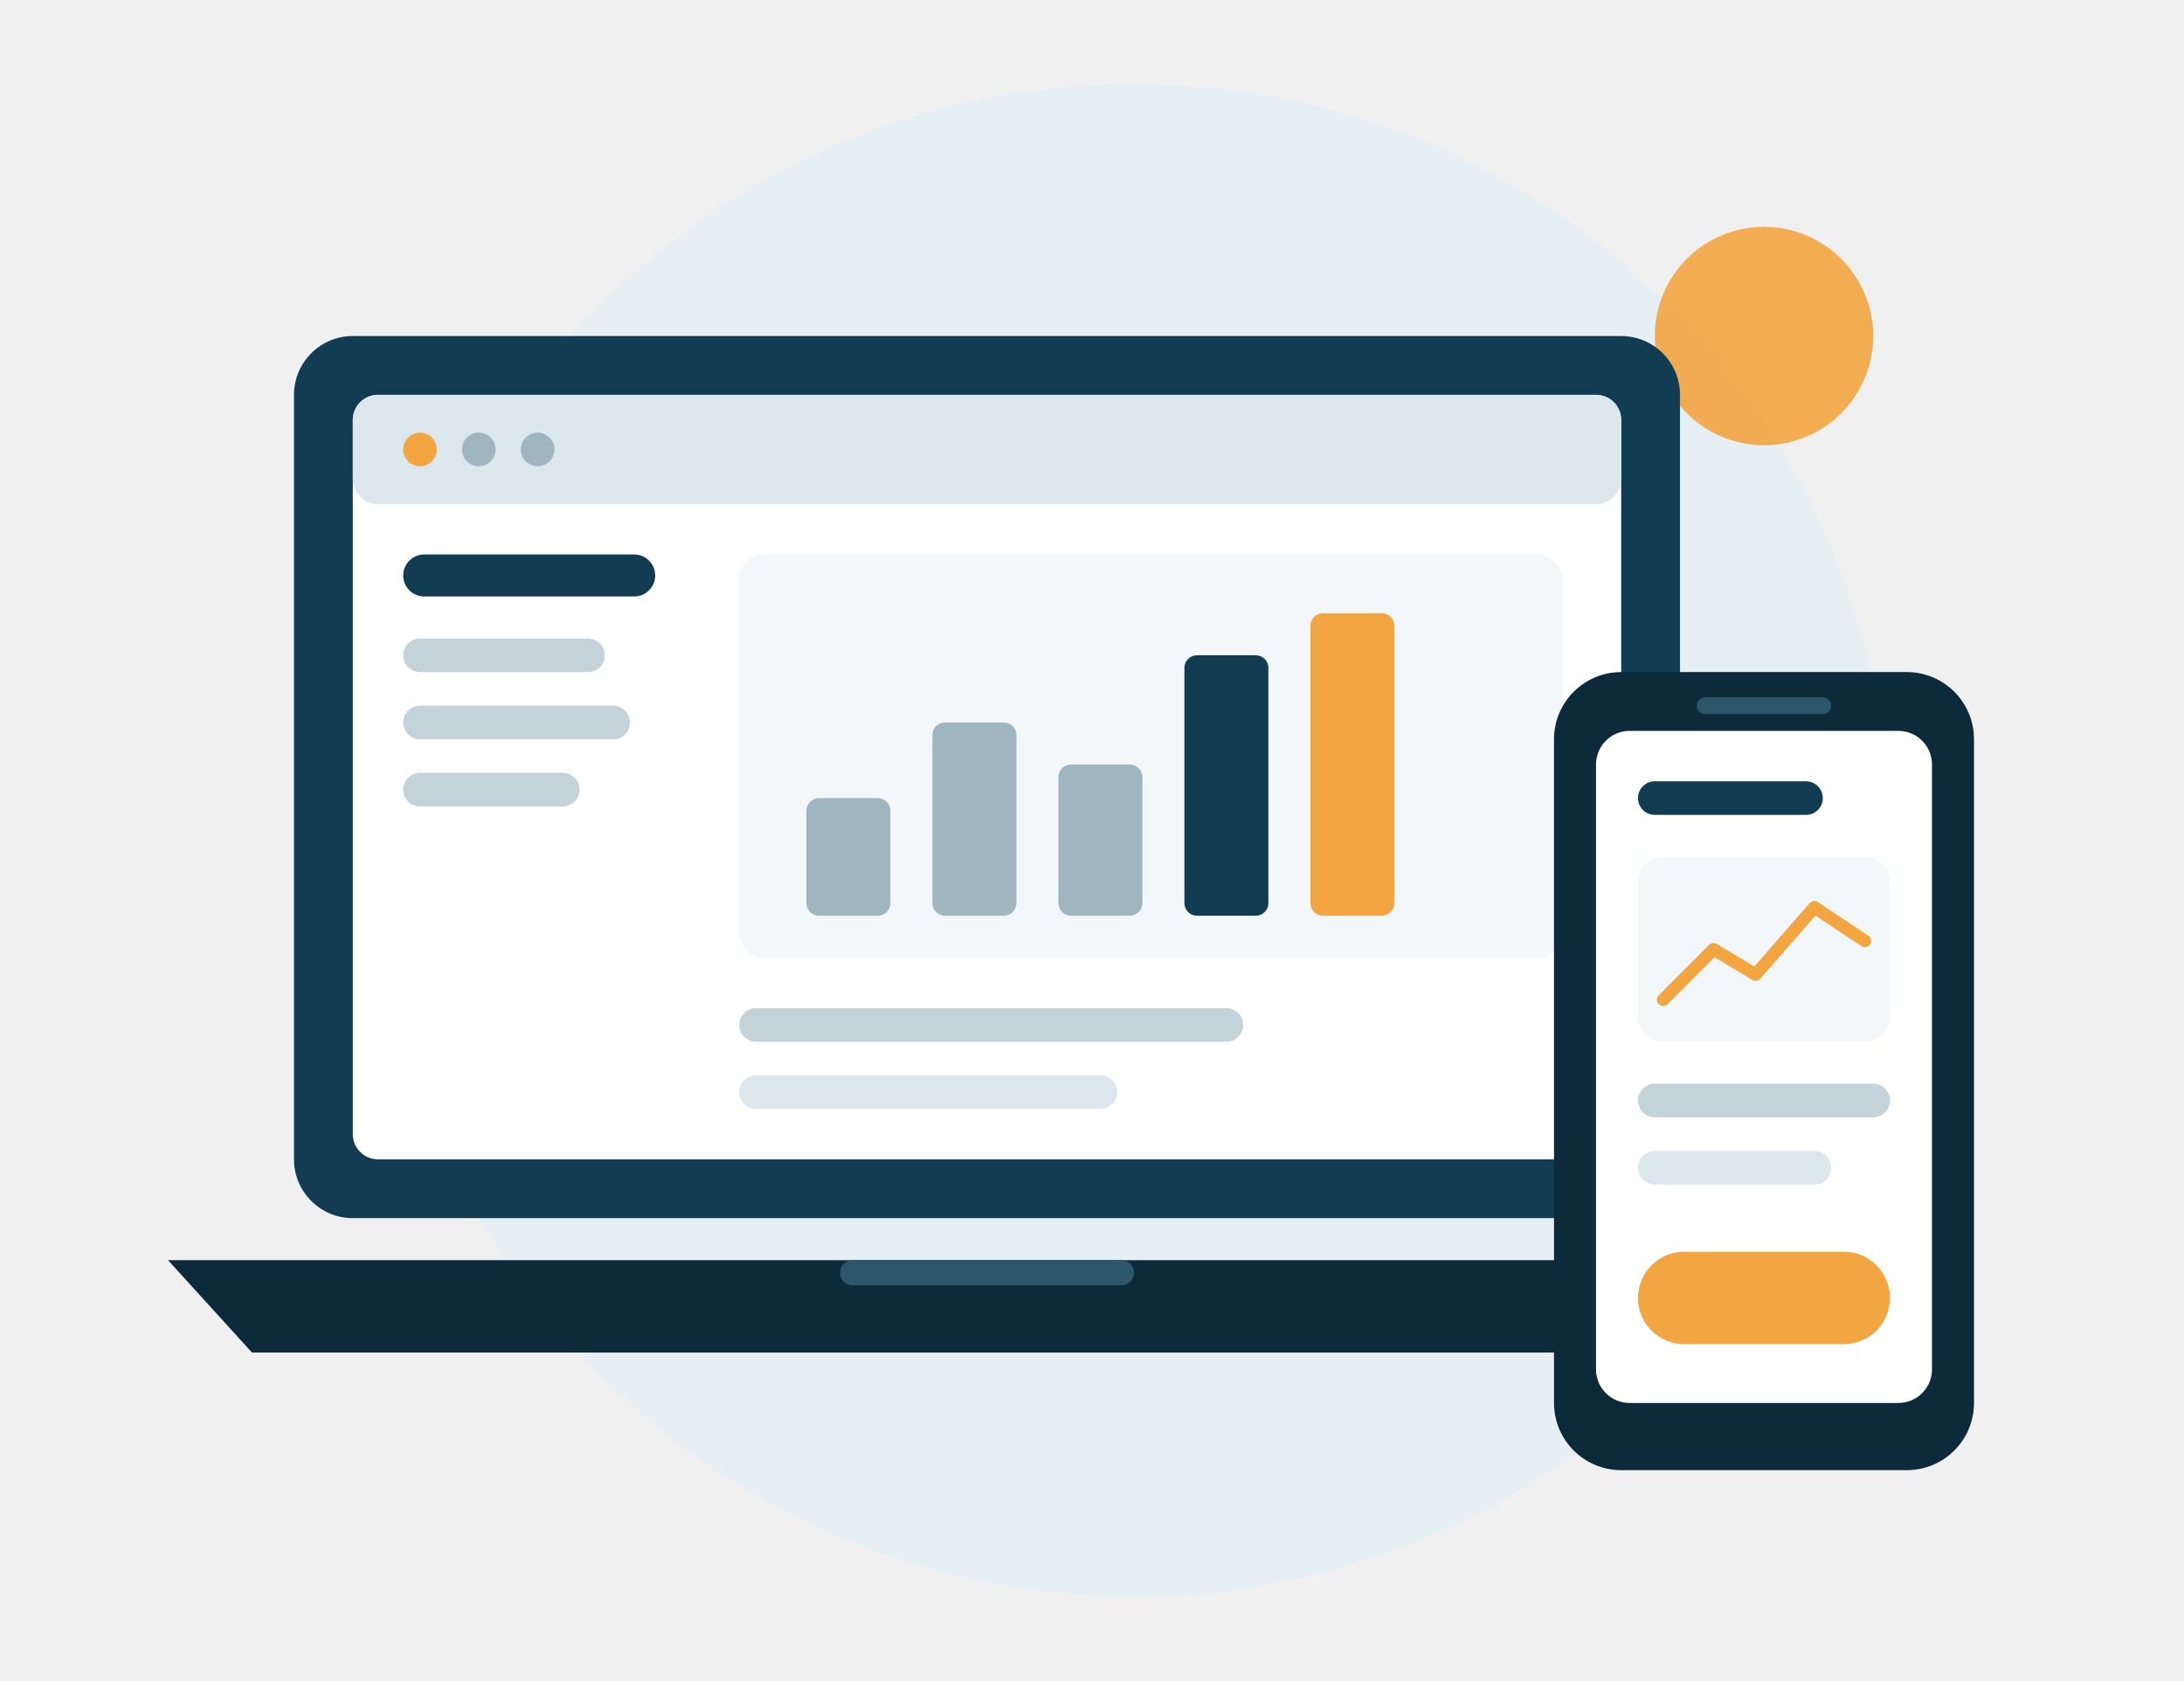
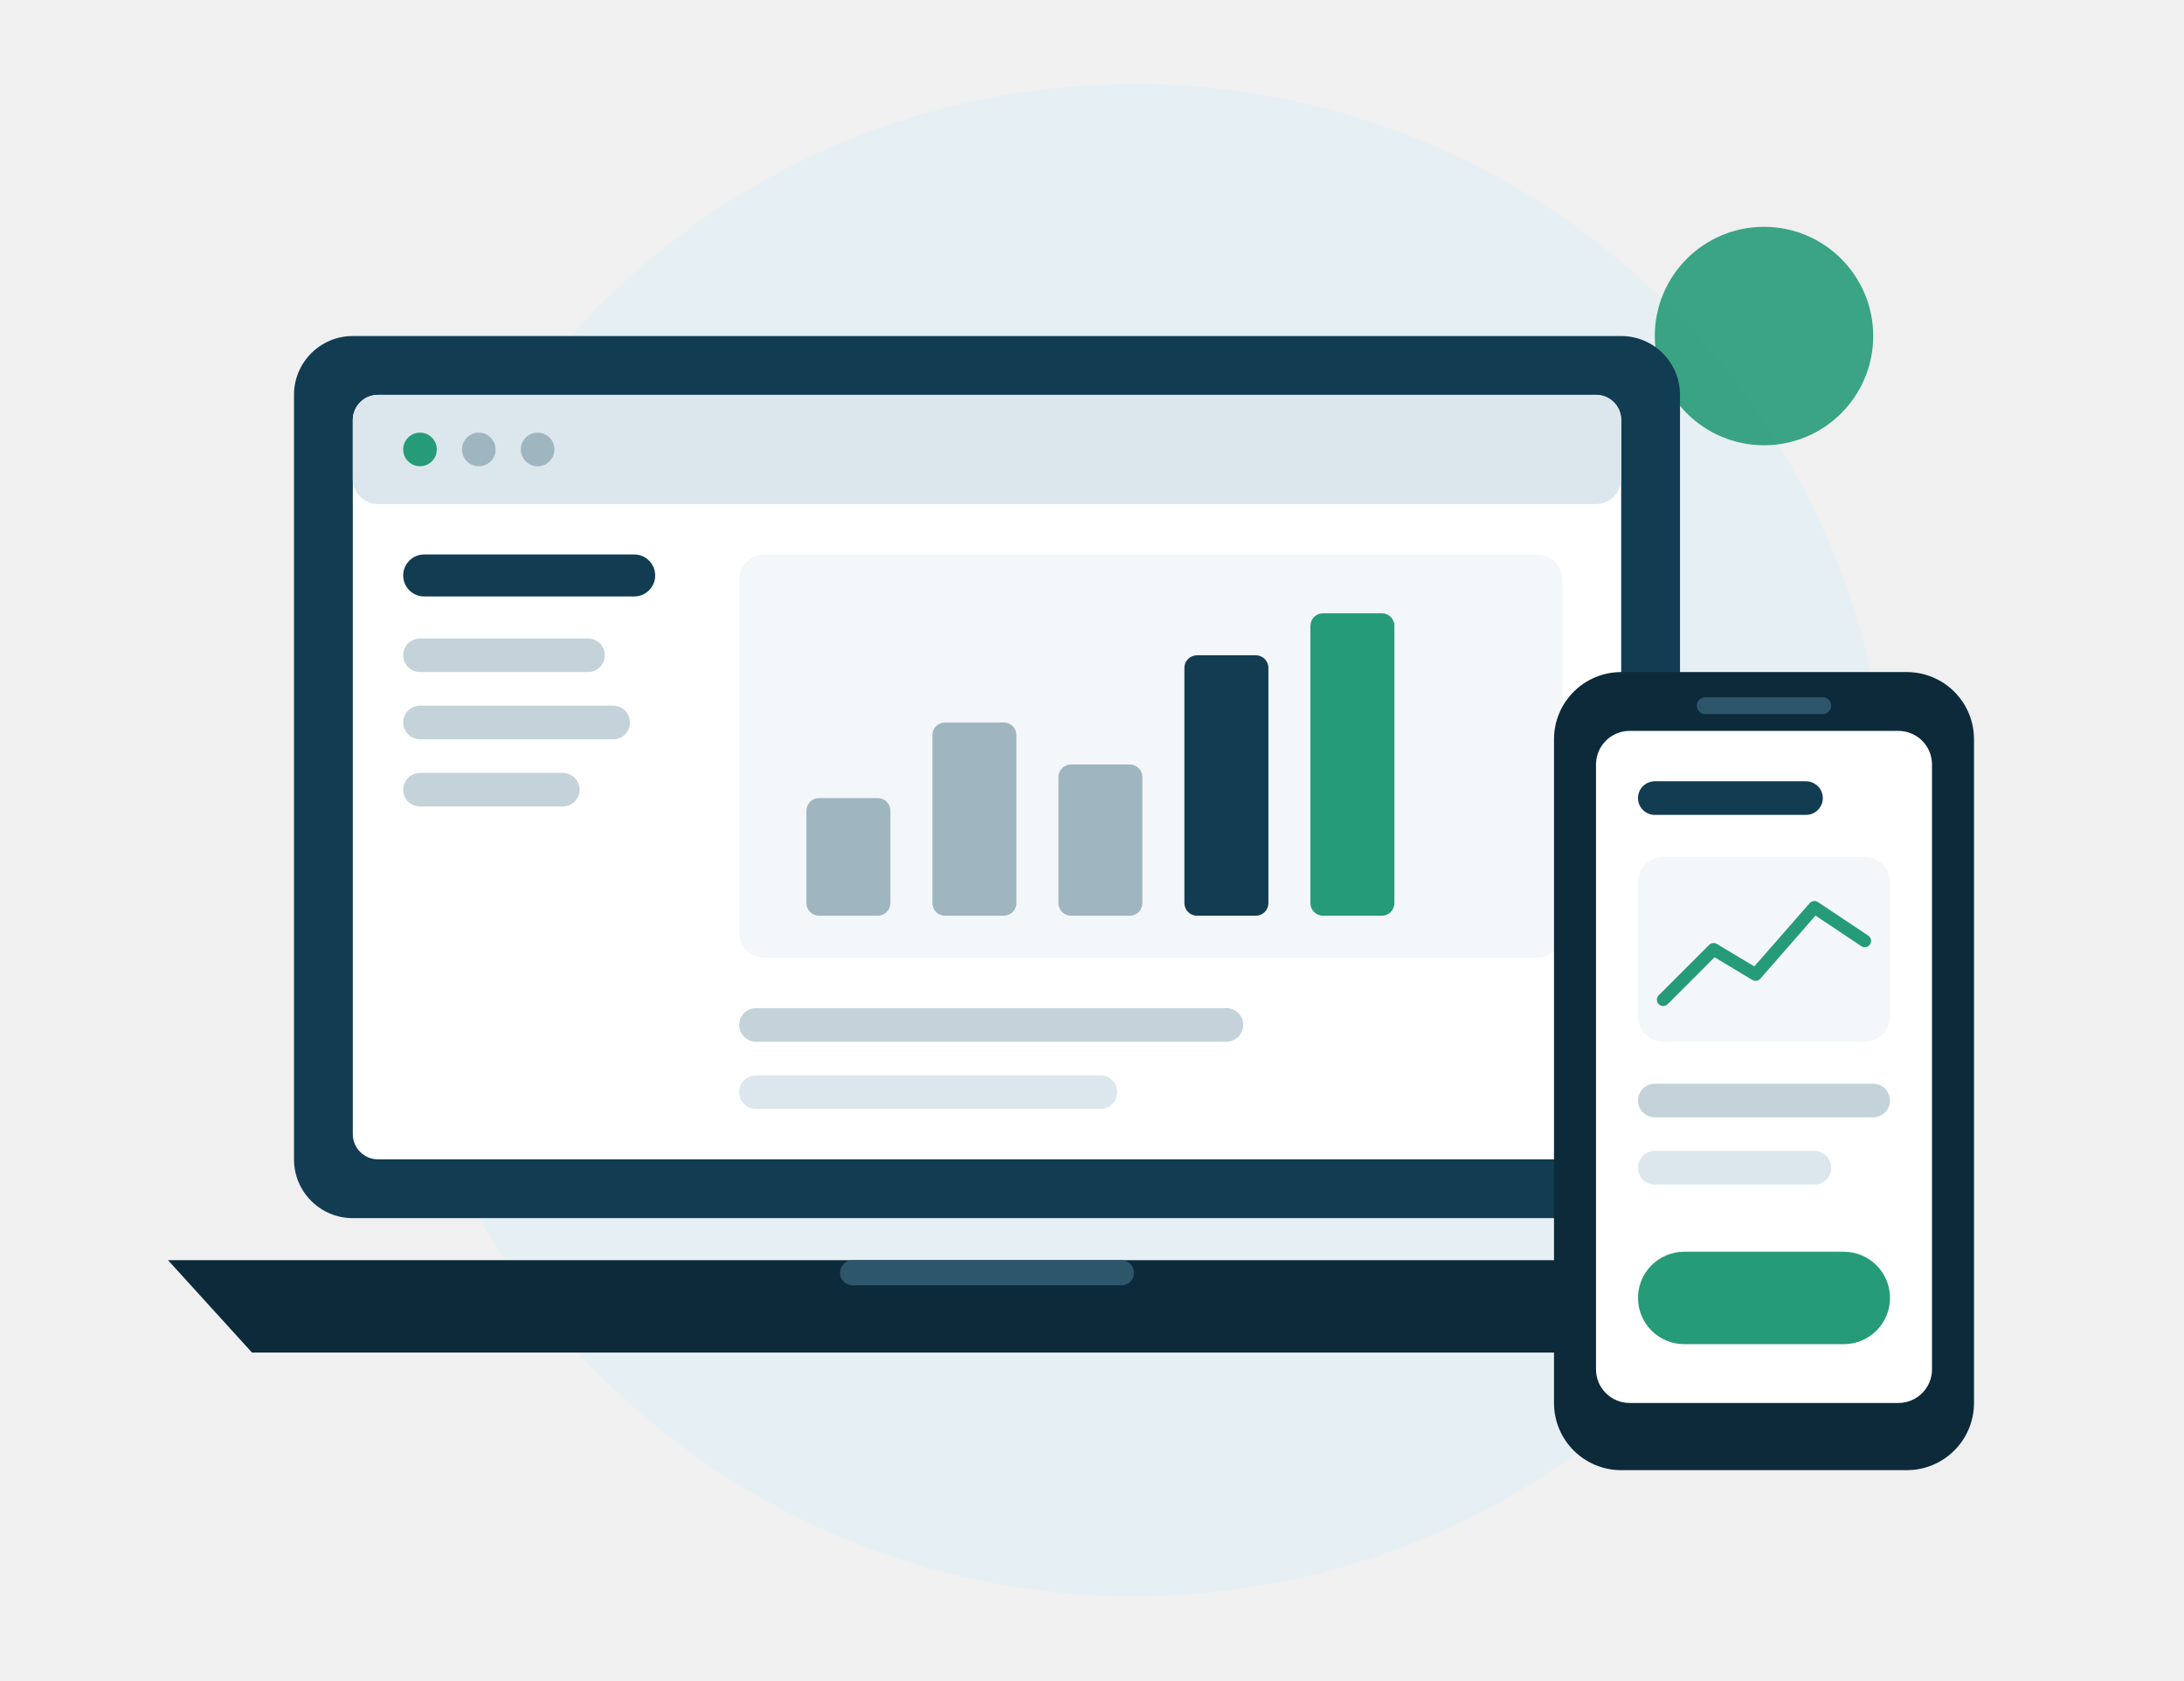
<svg xmlns="http://www.w3.org/2000/svg" viewBox="0 0 520 400" role="img" aria-label="Computador portátil e telemóvel com a interface do produto">
  <circle cx="270" cy="200" r="180" fill="#e6eff3" />
-   <circle cx="420" cy="80" r="26" fill="#f2a541" opacity="0.9" />
+   <circle cx="420" cy="80" r="26" fill="#269B78" opacity="0.9" />
  <rect x="70" y="80" width="330" height="210" rx="14" fill="#123c52" />
  <rect x="84" y="94" width="302" height="182" rx="6" fill="#ffffff" />
  <rect x="84" y="94" width="302" height="26" rx="6" fill="#dbe7ec" />
-   <circle cx="100" cy="107" r="4" fill="#f2a541" />
+   <circle cx="100" cy="107" r="4" fill="#269B78" />
  <circle cx="114" cy="107" r="4" fill="#9fb6c1" />
  <circle cx="128" cy="107" r="4" fill="#9fb6c1" />
  <rect x="96" y="132" width="60" height="10" rx="5" fill="#123c52" />
  <rect x="96" y="152" width="48" height="8" rx="4" fill="#c4d3da" />
  <rect x="96" y="168" width="54" height="8" rx="4" fill="#c4d3da" />
  <rect x="96" y="184" width="42" height="8" rx="4" fill="#c4d3da" />
  <rect x="176" y="132" width="196" height="96" rx="6" fill="#f3f7f9" />
  <rect x="192" y="190" width="20" height="28" rx="3" fill="#9fb6c1" />
  <rect x="222" y="172" width="20" height="46" rx="3" fill="#9fb6c1" />
  <rect x="252" y="182" width="20" height="36" rx="3" fill="#9fb6c1" />
  <rect x="282" y="156" width="20" height="62" rx="3" fill="#123c52" />
-   <rect x="312" y="146" width="20" height="72" rx="3" fill="#f2a541" />
+   <rect x="312" y="146" width="20" height="72" rx="3" fill="#269B78" />
  <rect x="176" y="240" width="120" height="8" rx="4" fill="#c4d3da" />
  <rect x="176" y="256" width="90" height="8" rx="4" fill="#dbe7ec" />
  <path d="M40 300 h390 l-20 22 h-350 z" fill="#0c2a3a" />
  <rect x="200" y="300" width="70" height="6" rx="3" fill="#2d566b" />
  <rect x="370" y="160" width="100" height="190" rx="16" fill="#0c2a3a" />
  <rect x="380" y="174" width="80" height="160" rx="8" fill="#ffffff" />
  <rect x="404" y="166" width="32" height="4" rx="2" fill="#2d566b" />
  <rect x="390" y="186" width="44" height="8" rx="4" fill="#123c52" />
  <rect x="390" y="204" width="60" height="44" rx="6" fill="#f3f7f9" />
-   <path d="M396 238 l12 -12 l10 6 l14 -16 l12 8" fill="none" stroke="#f2a541" stroke-width="3" stroke-linecap="round" stroke-linejoin="round" />
+   <path d="M396 238 l12 -12 l10 6 l14 -16 l12 8" fill="none" stroke="#269B78" stroke-width="3" stroke-linecap="round" stroke-linejoin="round" />
  <rect x="390" y="258" width="60" height="8" rx="4" fill="#c4d3da" />
  <rect x="390" y="274" width="46" height="8" rx="4" fill="#dbe7ec" />
-   <rect x="390" y="298" width="60" height="22" rx="11" fill="#f2a541" />
+   <rect x="390" y="298" width="60" height="22" rx="11" fill="#269B78" />
</svg>
